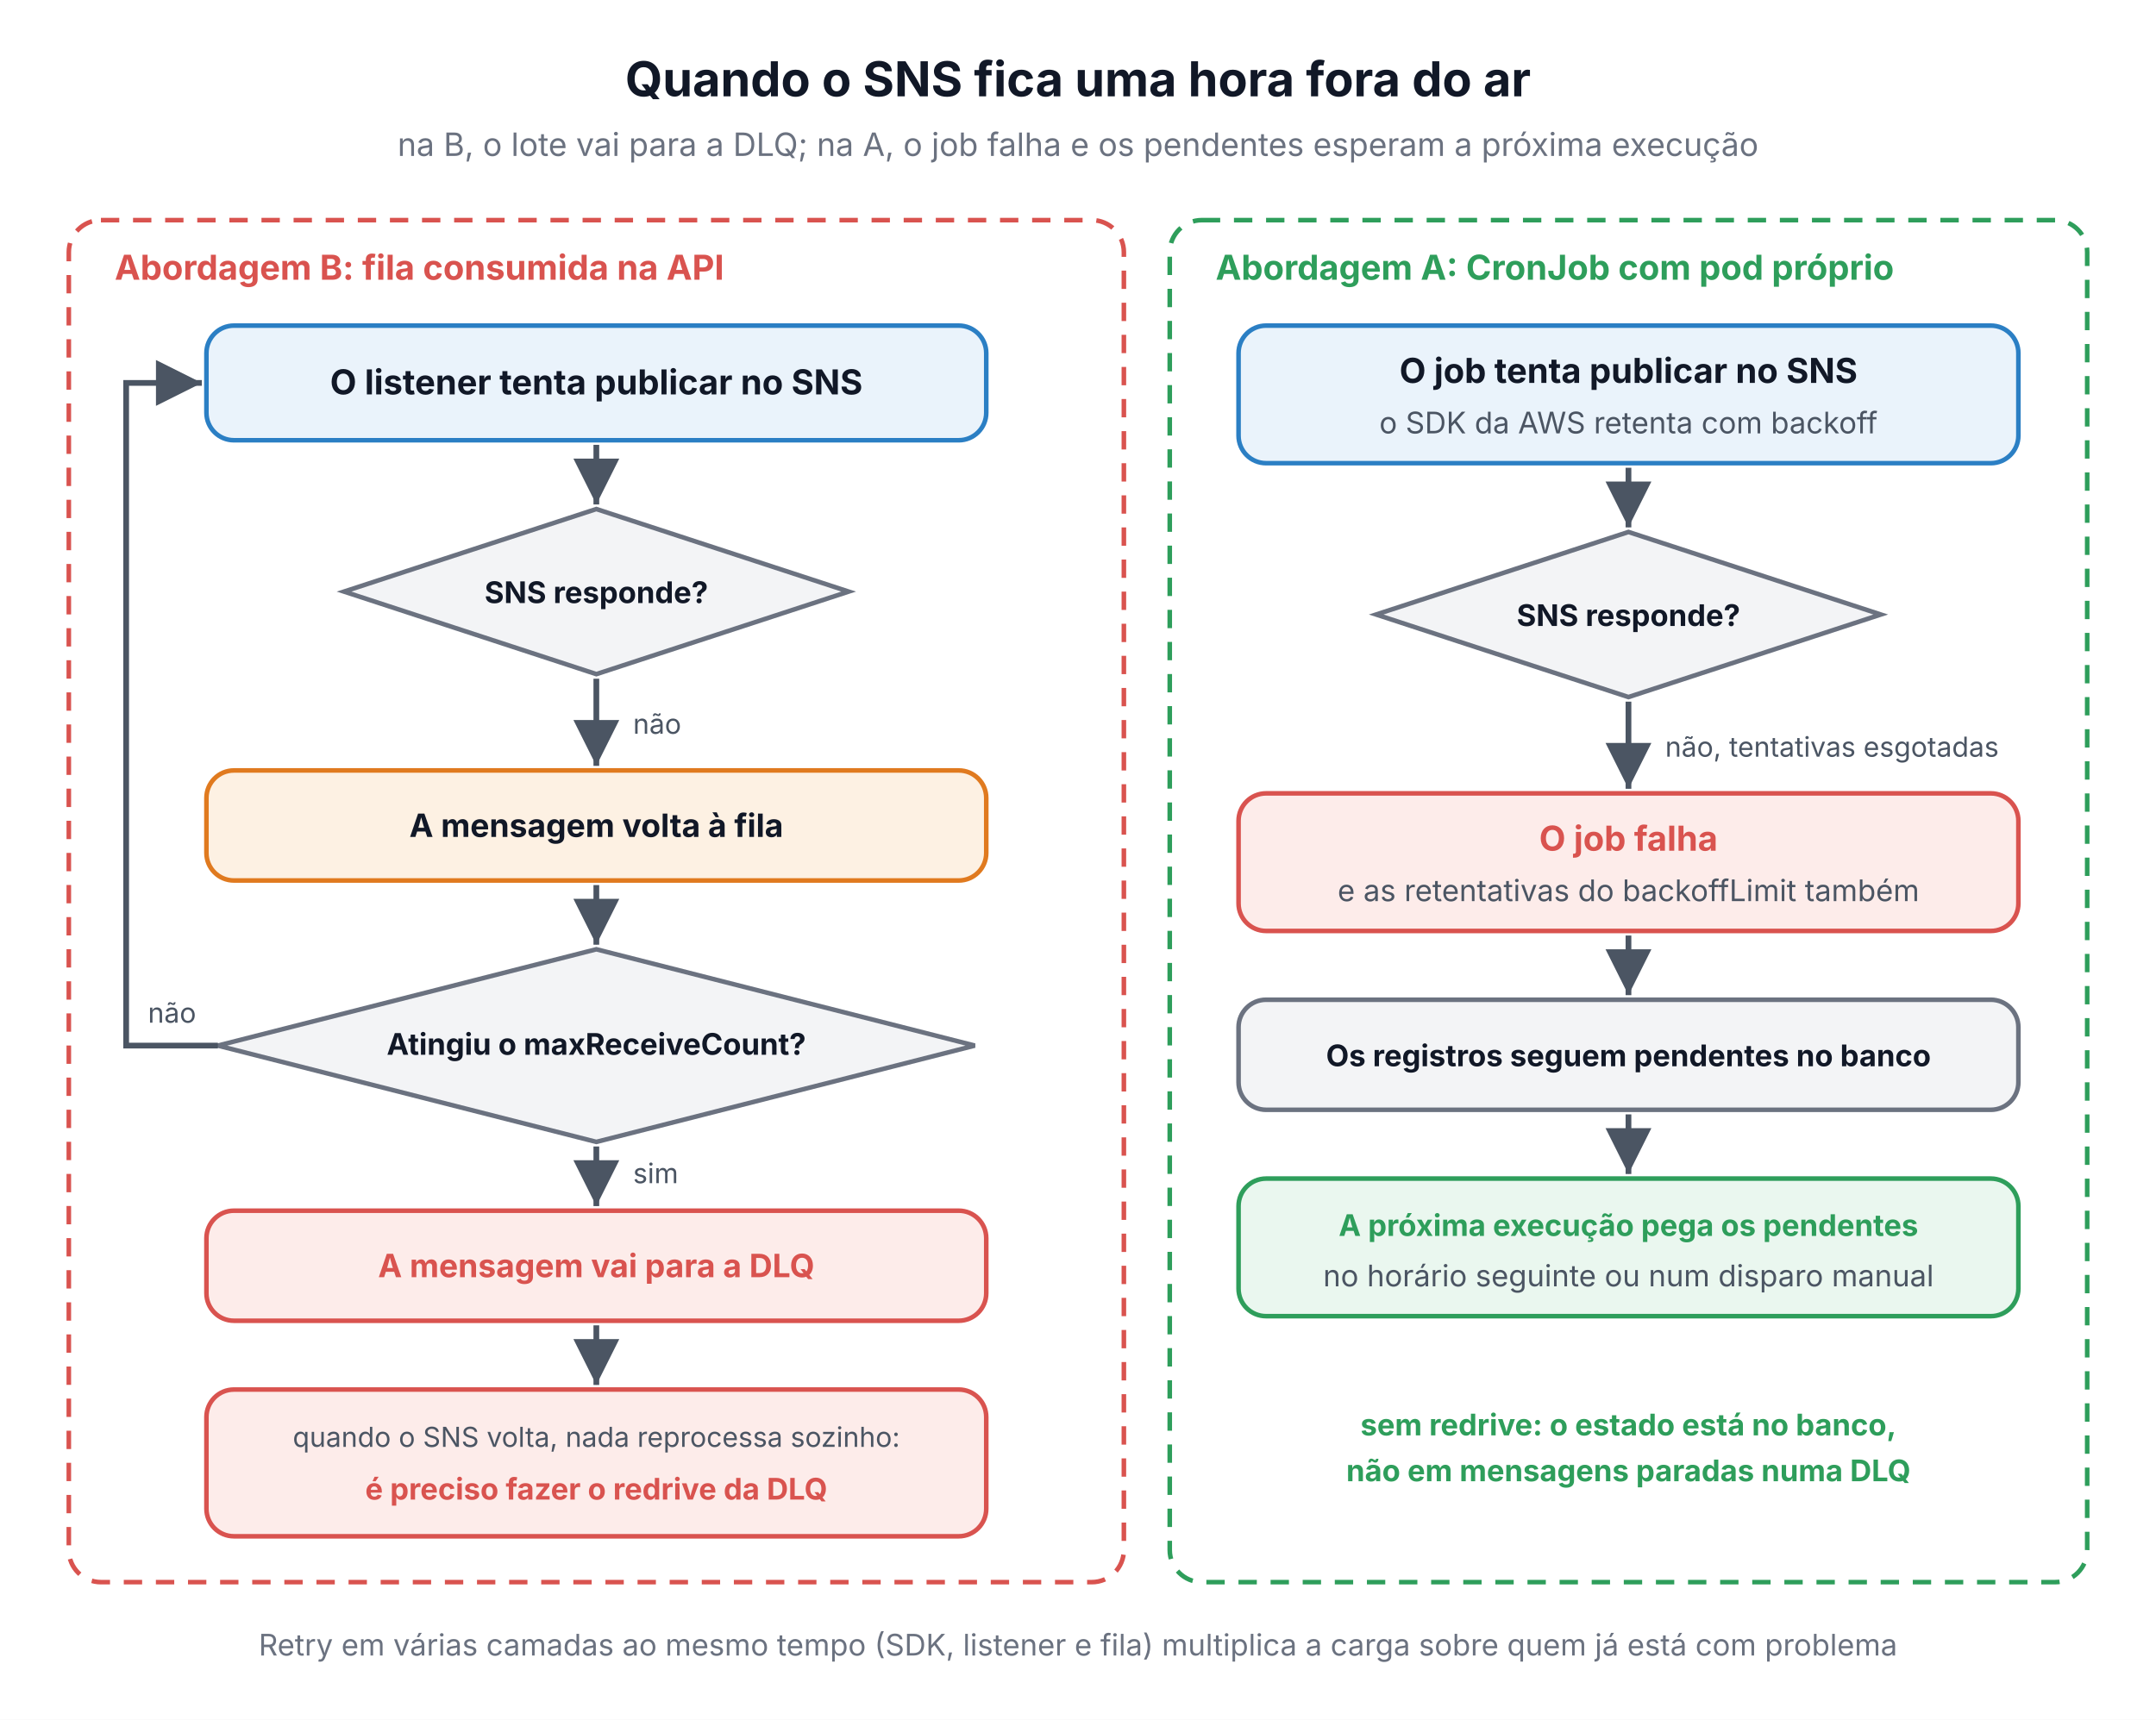
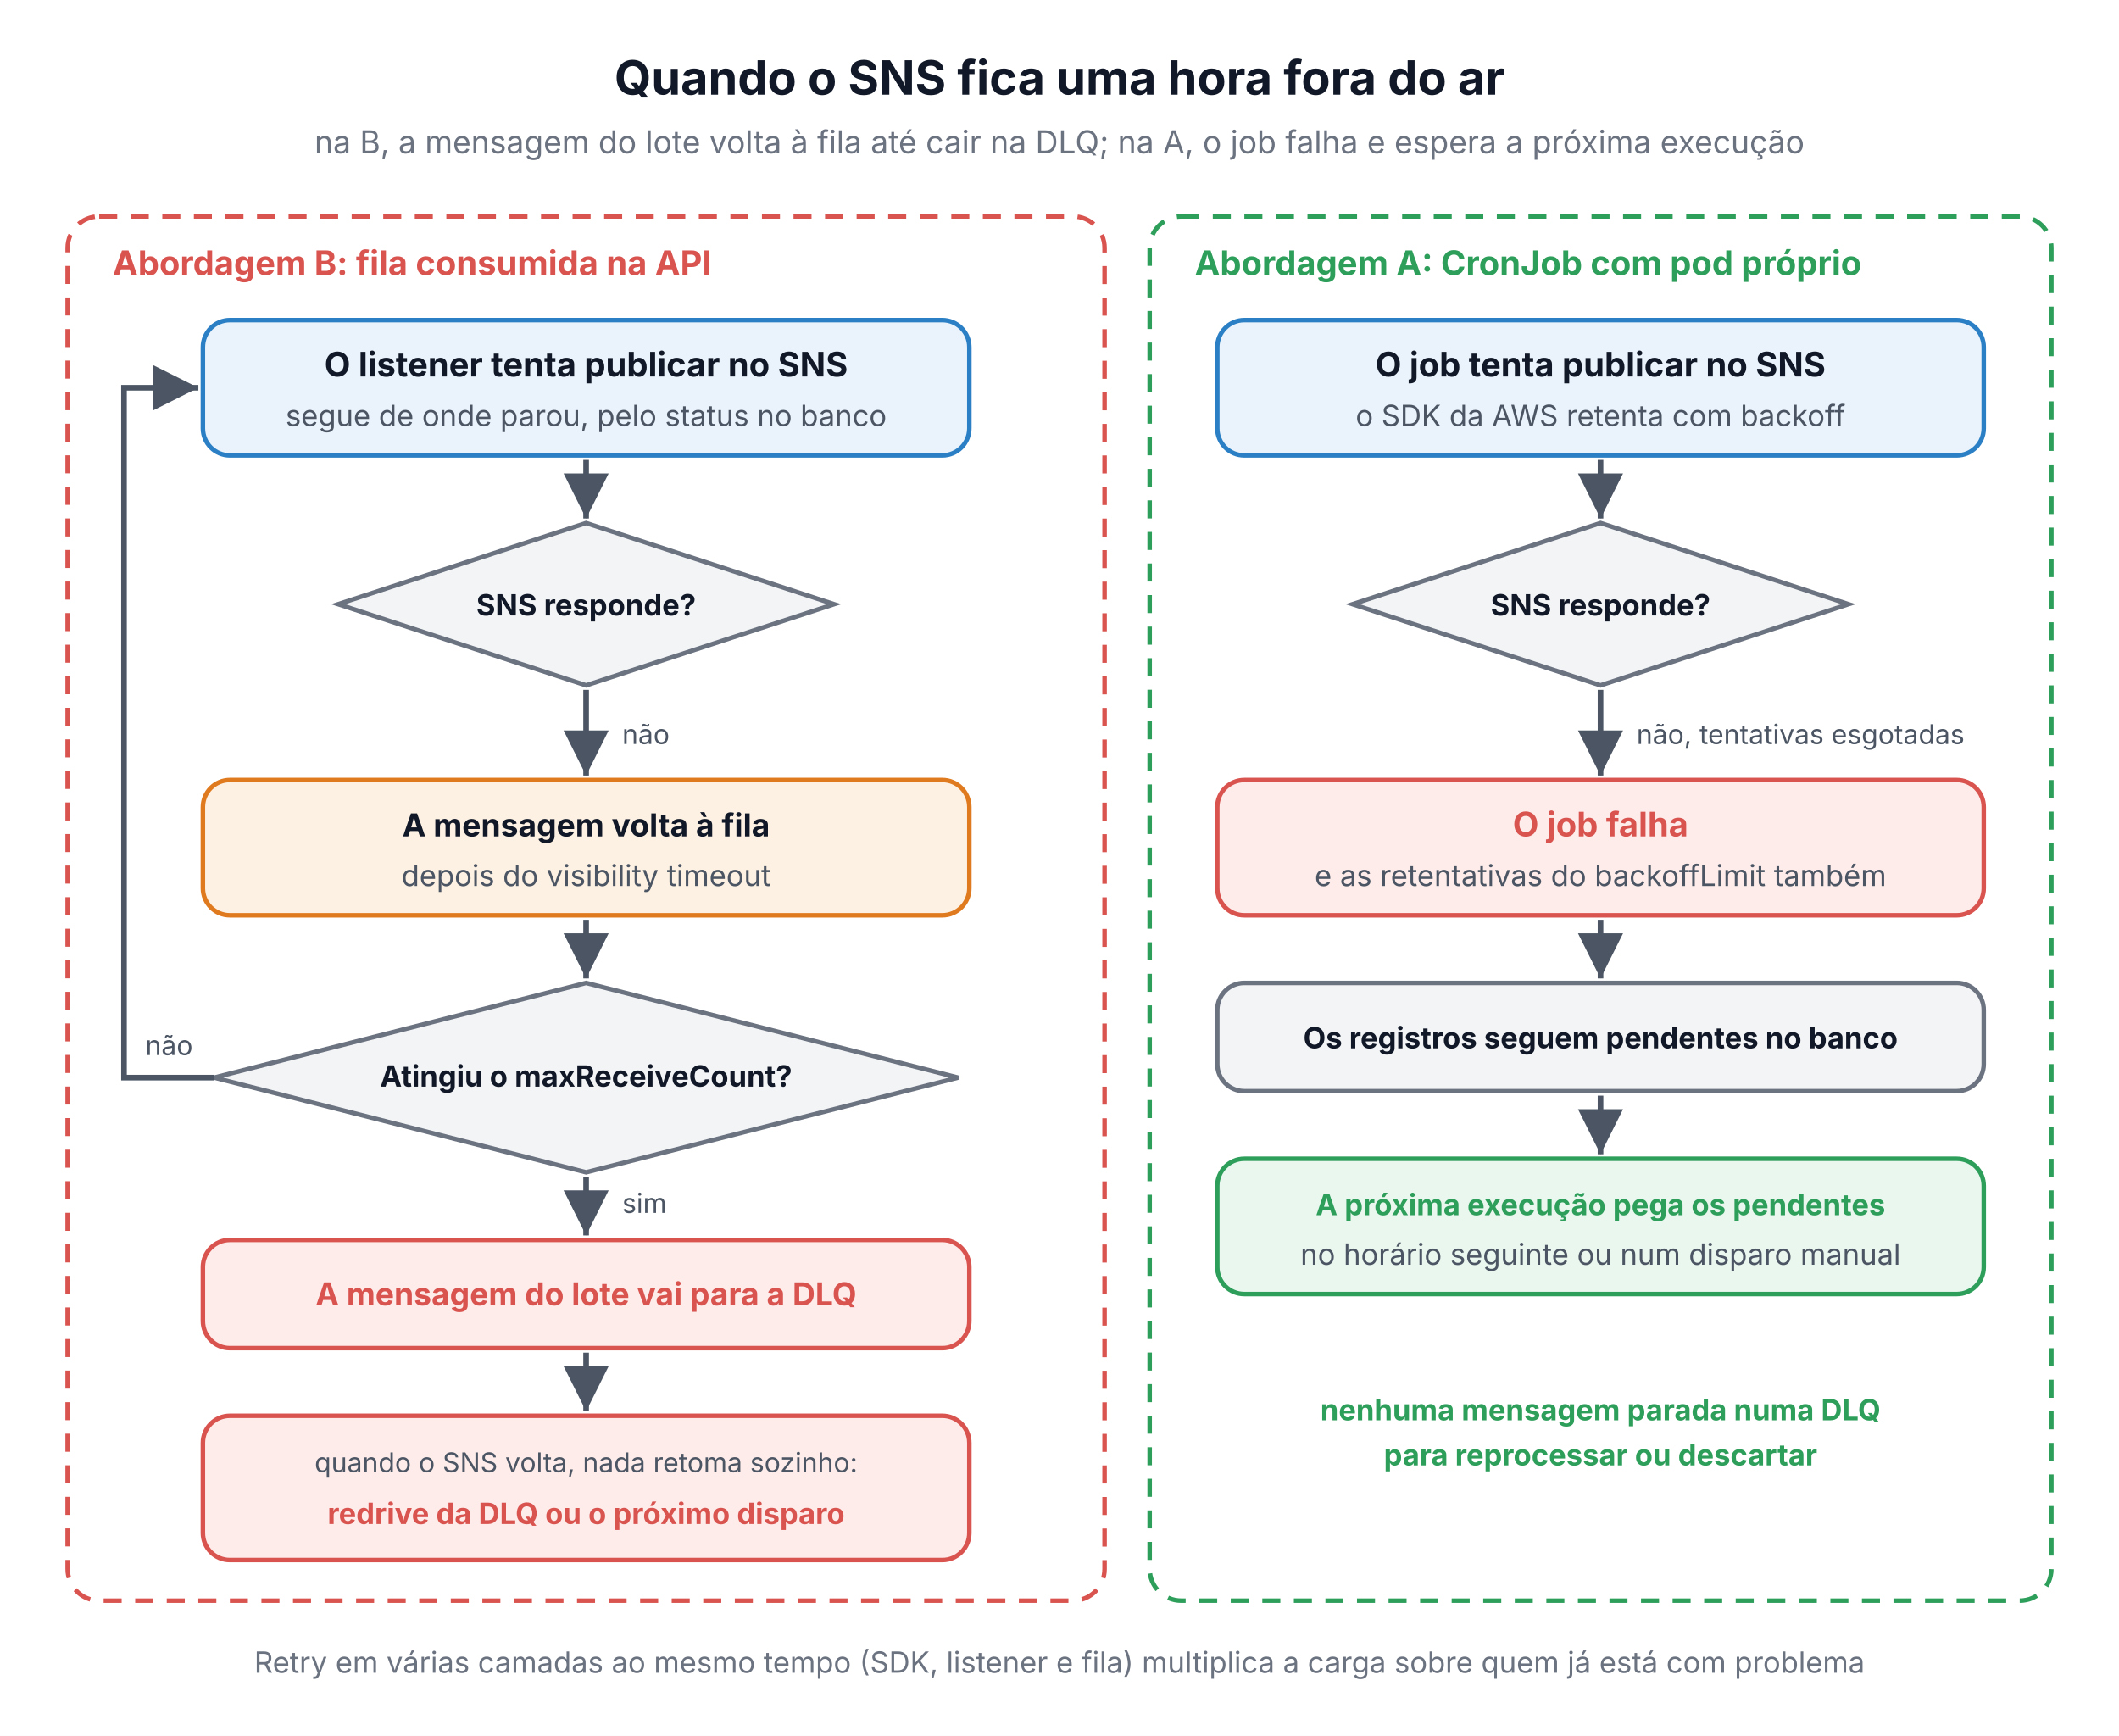
- <svg xmlns="http://www.w3.org/2000/svg" viewBox="0 0 940 750" font-family="Inter, system-ui, sans-serif">
-   <rect width="940" height="750" fill="#ffffff" />
+ <svg xmlns="http://www.w3.org/2000/svg" viewBox="0 0 940 770" font-family="Inter, system-ui, sans-serif">
+   <rect width="940" height="770" fill="#ffffff" />
  <defs>
    <marker id="seta" markerWidth="10" markerHeight="10" refX="8" refY="4" orient="auto">
      <path d="M0,0 L8,4 L0,8 Z" fill="#4b5563" />
    </marker>
  </defs>
  <text x="470" y="42" font-size="21" font-weight="700" fill="#111827" text-anchor="middle">Quando o SNS fica uma hora fora do ar</text>
-   <text x="470" y="68" font-size="14" fill="#6b7280" text-anchor="middle">na B, o lote vai para a DLQ; na A, o job falha e os pendentes esperam a próxima execução</text>
-   <rect x="30" y="96" width="460" height="594" rx="14" fill="none" stroke="#d9534f" stroke-width="2" stroke-dasharray="8 6" />
+   <text x="470" y="68" font-size="14" fill="#6b7280" text-anchor="middle">na B, a mensagem do lote volta à fila até cair na DLQ; na A, o job falha e espera a próxima execução</text>
+   <rect x="30" y="96" width="460" height="614" rx="14" fill="none" stroke="#d9534f" stroke-width="2" stroke-dasharray="8 6" />
  <text x="50" y="122" font-size="15" font-weight="700" fill="#d9534f">Abordagem B: fila consumida na API</text>
-   <rect x="90" y="142" width="340" height="50" rx="12" fill="#eaf3fb" stroke="#2b7fc4" stroke-width="2" />
-   <text x="260" y="172" font-size="15" font-weight="700" fill="#111827" text-anchor="middle">O listener tenta publicar no SNS</text>
-   <path d="M260 194 V220" stroke="#4b5563" stroke-width="2.5" marker-end="url(#seta)" />
-   <polygon points="260,222 370,258 260,294 150,258" fill="#f3f4f6" stroke="#6b7280" stroke-width="2" />
-   <text x="260" y="263" font-size="13" font-weight="700" fill="#111827" text-anchor="middle">SNS responde?</text>
-   <path d="M260 296 V334" stroke="#4b5563" stroke-width="2.5" marker-end="url(#seta)" />
-   <text x="276" y="320" font-size="12" fill="#4b5563">não</text>
-   <rect x="90" y="336" width="340" height="48" rx="12" fill="#fdf1e3" stroke="#e07a1f" stroke-width="2" />
-   <text x="260" y="365" font-size="14" font-weight="700" fill="#111827" text-anchor="middle">A mensagem volta à fila</text>
-   <path d="M260 386 V412" stroke="#4b5563" stroke-width="2.5" marker-end="url(#seta)" />
-   <polygon points="260,414 425,456 260,498 95,456" fill="#f3f4f6" stroke="#6b7280" stroke-width="2" />
-   <text x="260" y="460" font-size="13" font-weight="700" fill="#111827" text-anchor="middle">Atingiu o maxReceiveCount?</text>
-   <path d="M95 456 H55 V167 H88" fill="none" stroke="#4b5563" stroke-width="2.5" marker-end="url(#seta)" />
-   <text x="75" y="446" font-size="12" fill="#4b5563" text-anchor="middle">não</text>
-   <path d="M260 500 V526" stroke="#4b5563" stroke-width="2.5" marker-end="url(#seta)" />
-   <text x="276" y="516" font-size="12" fill="#4b5563">sim</text>
-   <rect x="90" y="528" width="340" height="48" rx="12" fill="#fdecea" stroke="#d9534f" stroke-width="2" />
-   <text x="260" y="557" font-size="14" font-weight="700" fill="#d9534f" text-anchor="middle">A mensagem vai para a DLQ</text>
-   <path d="M260 578 V604" stroke="#4b5563" stroke-width="2.5" marker-end="url(#seta)" />
-   <rect x="90" y="606" width="340" height="64" rx="12" fill="#fdecea" stroke="#d9534f" stroke-width="2" />
-   <text x="260" y="631" font-size="12" fill="#4b5563" text-anchor="middle">quando o SNS volta, nada reprocessa sozinho:</text>
-   <text x="260" y="654" font-size="13" font-weight="700" fill="#d9534f" text-anchor="middle">é preciso fazer o redrive da DLQ</text>
-   <rect x="510" y="96" width="400" height="594" rx="14" fill="none" stroke="#2e9e5b" stroke-width="2" stroke-dasharray="8 6" />
+   <rect x="90" y="142" width="340" height="60" rx="12" fill="#eaf3fb" stroke="#2b7fc4" stroke-width="2" />
+   <text x="260" y="167" font-size="15" font-weight="700" fill="#111827" text-anchor="middle">O listener tenta publicar no SNS</text>
+   <text x="260" y="189" font-size="13" fill="#4b5563" text-anchor="middle">segue de onde parou, pelo status no banco</text>
+   <path d="M260 204 V230" stroke="#4b5563" stroke-width="2.5" marker-end="url(#seta)" />
+   <polygon points="260,232 370,268 260,304 150,268" fill="#f3f4f6" stroke="#6b7280" stroke-width="2" />
+   <text x="260" y="273" font-size="13" font-weight="700" fill="#111827" text-anchor="middle">SNS responde?</text>
+   <path d="M260 306 V344" stroke="#4b5563" stroke-width="2.5" marker-end="url(#seta)" />
+   <text x="276" y="330" font-size="12" fill="#4b5563">não</text>
+   <rect x="90" y="346" width="340" height="60" rx="12" fill="#fdf1e3" stroke="#e07a1f" stroke-width="2" />
+   <text x="260" y="371" font-size="14" font-weight="700" fill="#111827" text-anchor="middle">A mensagem volta à fila</text>
+   <text x="260" y="393" font-size="13" fill="#4b5563" text-anchor="middle">depois do visibility timeout</text>
+   <path d="M260 408 V434" stroke="#4b5563" stroke-width="2.5" marker-end="url(#seta)" />
+   <polygon points="260,436 425,478 260,520 95,478" fill="#f3f4f6" stroke="#6b7280" stroke-width="2" />
+   <text x="260" y="482" font-size="13" font-weight="700" fill="#111827" text-anchor="middle">Atingiu o maxReceiveCount?</text>
+   <path d="M95 478 H55 V172 H88" fill="none" stroke="#4b5563" stroke-width="2.5" marker-end="url(#seta)" />
+   <text x="75" y="468" font-size="12" fill="#4b5563" text-anchor="middle">não</text>
+   <path d="M260 522 V548" stroke="#4b5563" stroke-width="2.5" marker-end="url(#seta)" />
+   <text x="276" y="538" font-size="12" fill="#4b5563">sim</text>
+   <rect x="90" y="550" width="340" height="48" rx="12" fill="#fdecea" stroke="#d9534f" stroke-width="2" />
+   <text x="260" y="579" font-size="14" font-weight="700" fill="#d9534f" text-anchor="middle">A mensagem do lote vai para a DLQ</text>
+   <path d="M260 600 V626" stroke="#4b5563" stroke-width="2.5" marker-end="url(#seta)" />
+   <rect x="90" y="628" width="340" height="64" rx="12" fill="#fdecea" stroke="#d9534f" stroke-width="2" />
+   <text x="260" y="653" font-size="12" fill="#4b5563" text-anchor="middle">quando o SNS volta, nada retoma sozinho:</text>
+   <text x="260" y="676" font-size="13" font-weight="700" fill="#d9534f" text-anchor="middle">redrive da DLQ ou o próximo disparo</text>
+   <rect x="510" y="96" width="400" height="614" rx="14" fill="none" stroke="#2e9e5b" stroke-width="2" stroke-dasharray="8 6" />
  <text x="530" y="122" font-size="15" font-weight="700" fill="#2e9e5b">Abordagem A: CronJob com pod próprio</text>
  <rect x="540" y="142" width="340" height="60" rx="12" fill="#eaf3fb" stroke="#2b7fc4" stroke-width="2" />
  <text x="710" y="167" font-size="15" font-weight="700" fill="#111827" text-anchor="middle">O job tenta publicar no SNS</text>
  <text x="710" y="189" font-size="13" fill="#4b5563" text-anchor="middle">o SDK da AWS retenta com backoff</text>
  <path d="M710 204 V230" stroke="#4b5563" stroke-width="2.5" marker-end="url(#seta)" />
  <polygon points="710,232 820,268 710,304 600,268" fill="#f3f4f6" stroke="#6b7280" stroke-width="2" />
  <text x="710" y="273" font-size="13" font-weight="700" fill="#111827" text-anchor="middle">SNS responde?</text>
  <path d="M710 306 V344" stroke="#4b5563" stroke-width="2.5" marker-end="url(#seta)" />
  <text x="726" y="330" font-size="12" fill="#4b5563">não, tentativas esgotadas</text>
  <rect x="540" y="346" width="340" height="60" rx="12" fill="#fdecea" stroke="#d9534f" stroke-width="2" />
  <text x="710" y="371" font-size="15" font-weight="700" fill="#d9534f" text-anchor="middle">O job falha</text>
  <text x="710" y="393" font-size="13" fill="#4b5563" text-anchor="middle">e as retentativas do backoffLimit também</text>
  <path d="M710 408 V434" stroke="#4b5563" stroke-width="2.5" marker-end="url(#seta)" />
  <rect x="540" y="436" width="340" height="48" rx="12" fill="#f3f4f6" stroke="#6b7280" stroke-width="2" />
  <text x="710" y="465" font-size="13" font-weight="700" fill="#111827" text-anchor="middle">Os registros seguem pendentes no banco</text>
  <path d="M710 486 V512" stroke="#4b5563" stroke-width="2.5" marker-end="url(#seta)" />
  <rect x="540" y="514" width="340" height="60" rx="12" fill="#eaf7ef" stroke="#2e9e5b" stroke-width="2" />
  <text x="710" y="539" font-size="13" font-weight="700" fill="#2e9e5b" text-anchor="middle">A próxima execução pega os pendentes</text>
  <text x="710" y="561" font-size="13" fill="#4b5563" text-anchor="middle">no horário seguinte ou num disparo manual</text>
-   <text x="710" y="626" font-size="13" font-weight="700" fill="#2e9e5b" text-anchor="middle">sem redrive: o estado está no banco,</text>
-   <text x="710" y="646" font-size="13" font-weight="700" fill="#2e9e5b" text-anchor="middle">não em mensagens paradas numa DLQ</text>
-   <text x="470" y="722" font-size="13" fill="#6b7280" text-anchor="middle">Retry em várias camadas ao mesmo tempo (SDK, listener e fila) multiplica a carga sobre quem já está com problema</text>
+   <text x="710" y="630" font-size="13" font-weight="700" fill="#2e9e5b" text-anchor="middle">nenhuma mensagem parada numa DLQ</text>
+   <text x="710" y="650" font-size="13" font-weight="700" fill="#2e9e5b" text-anchor="middle">para reprocessar ou descartar</text>
+   <text x="470" y="742" font-size="13" fill="#6b7280" text-anchor="middle">Retry em várias camadas ao mesmo tempo (SDK, listener e fila) multiplica a carga sobre quem já está com problema</text>
</svg>
